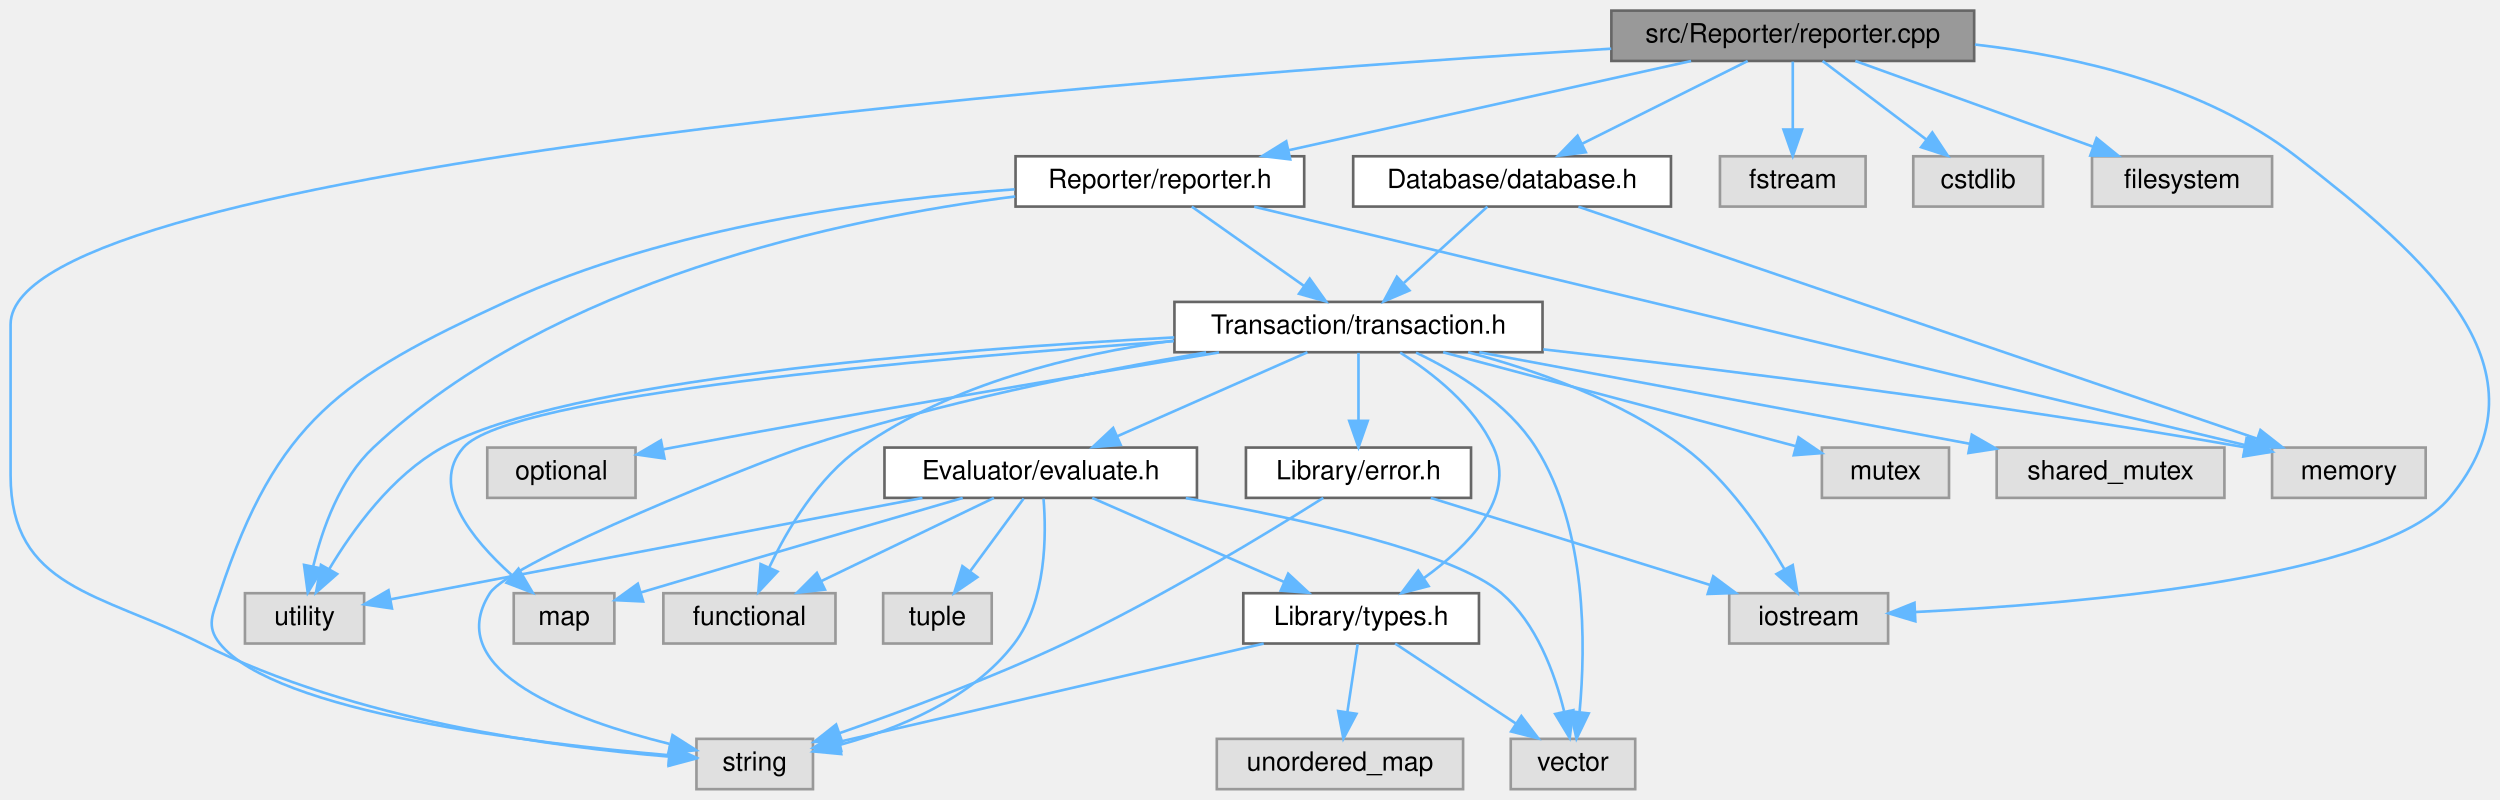
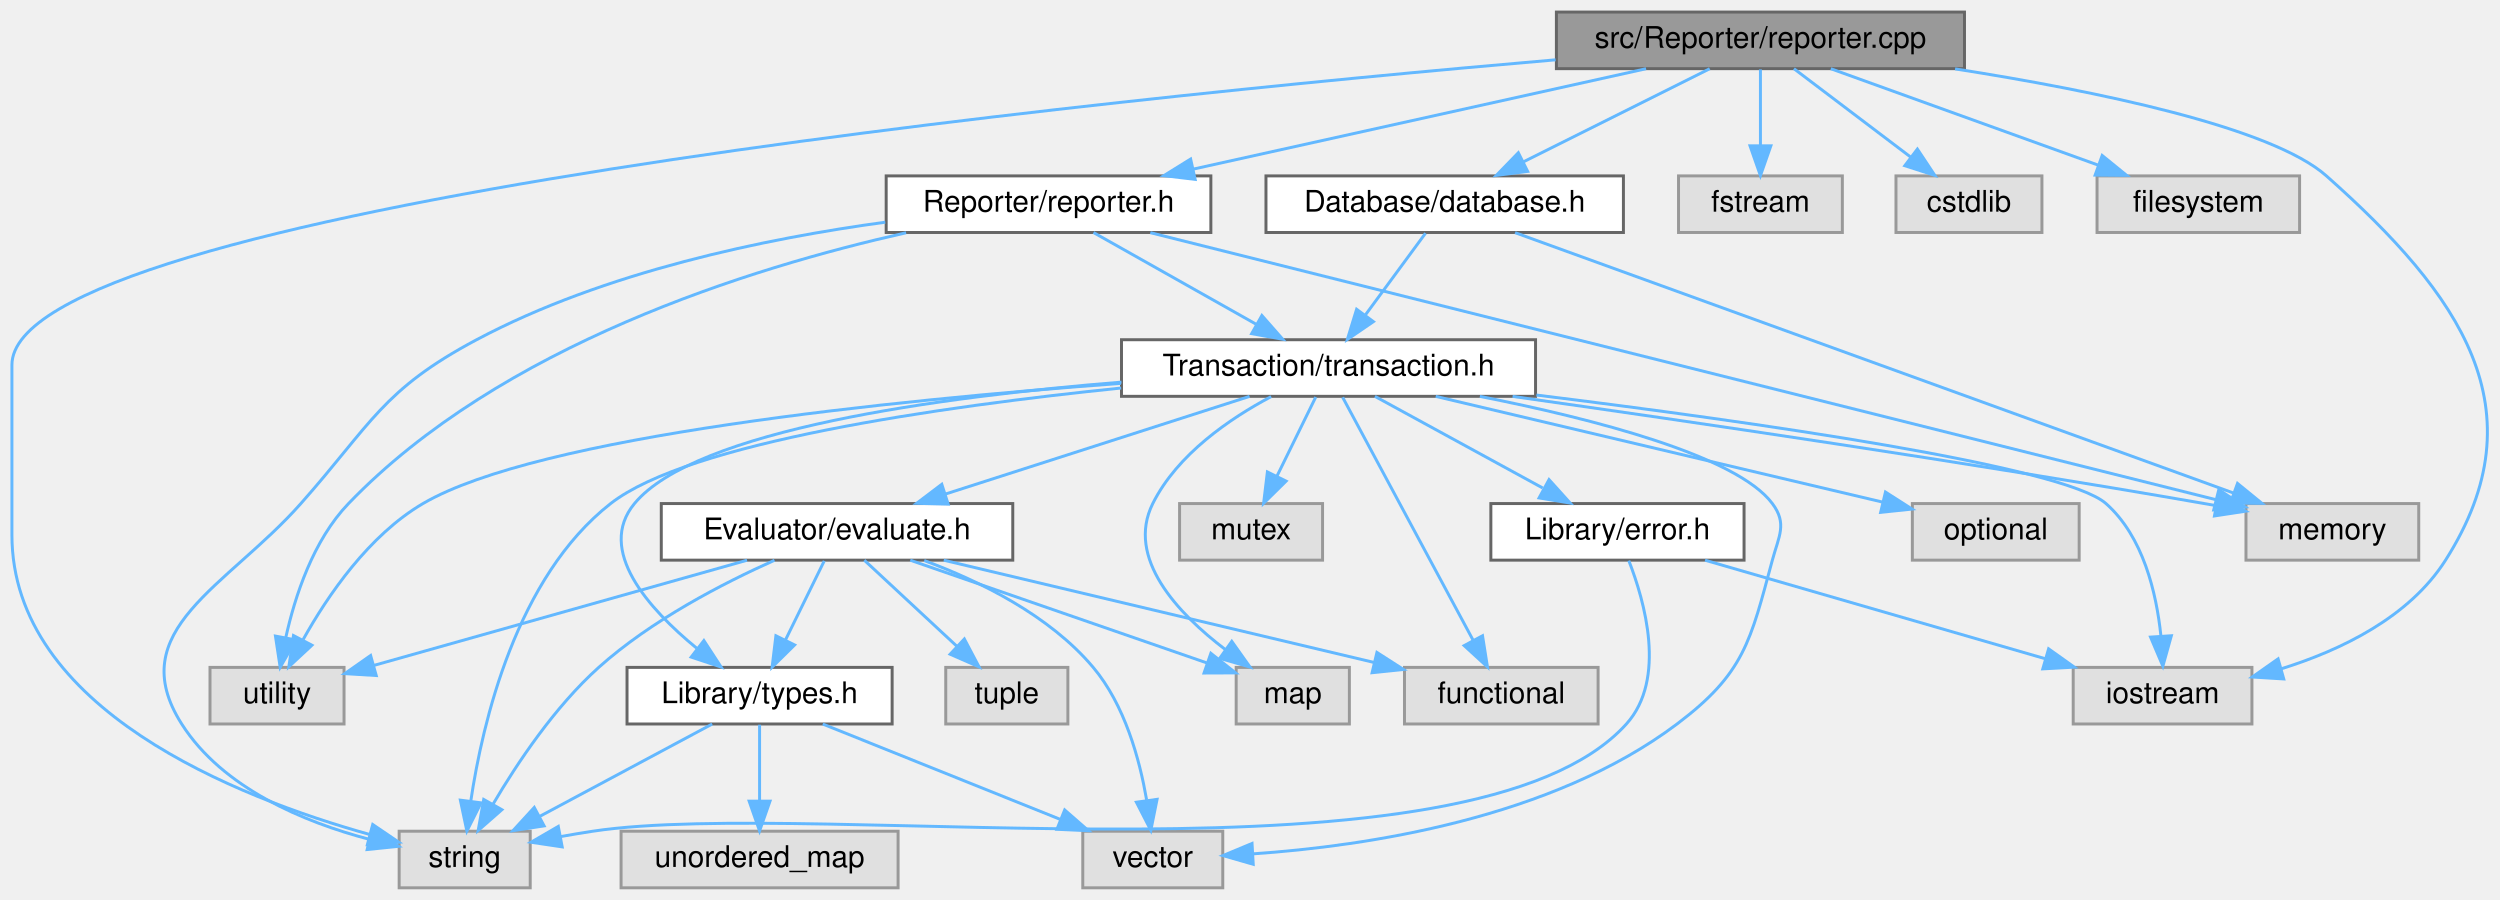
- <svg xmlns="http://www.w3.org/2000/svg" xmlns:xlink="http://www.w3.org/1999/xlink" width="944pt" height="302pt" viewBox="0.00 0.00 944.07 302.00">
+ <svg xmlns="http://www.w3.org/2000/svg" xmlns:xlink="http://www.w3.org/1999/xlink" width="839pt" height="302pt" viewBox="0.00 0.00 839.28 302.00">
  <g id="graph0" class="graph" transform="scale(1 1) rotate(0) translate(4 298)">
    <g id="Node000001" class="node">
      <g id="a_Node000001">
        <a xlink:title=" ">
-           <polygon fill="#999999" stroke="#666666" points="741.5,-294 604.5,-294 604.5,-275 741.5,-275 741.5,-294" />
-           <text text-anchor="middle" x="673" y="-282" font-family="Helvetica,sans-Serif" font-size="10.00">src/Reporter/reporter.cpp</text>
+           <polygon fill="#999999" stroke="#666666" points="655.5,-294 518.5,-294 518.5,-275 655.5,-275 655.5,-294" />
+           <text text-anchor="middle" x="587" y="-282" font-family="Helvetica,sans-Serif" font-size="10.00">src/Reporter/reporter.cpp</text>
        </a>
      </g>
    </g>
    <g id="Node000002" class="node">
      <g id="a_Node000002">
        <a xlink:href="reporter_8h.html" target="_top" xlink:title=" ">
-           <polygon fill="white" stroke="#666666" points="488.5,-239 379.5,-239 379.5,-220 488.5,-220 488.5,-239" />
-           <text text-anchor="middle" x="434" y="-227" font-family="Helvetica,sans-Serif" font-size="10.00">Reporter/reporter.h</text>
+           <polygon fill="white" stroke="#666666" points="402.5,-239 293.5,-239 293.5,-220 402.5,-220 402.5,-239" />
+           <text text-anchor="middle" x="348" y="-227" font-family="Helvetica,sans-Serif" font-size="10.00">Reporter/reporter.h</text>
        </a>
      </g>
    </g>
    <g id="edge1_Node000001_Node000002" class="edge">
      <g id="a_edge1_Node000001_Node000002">
        <a xlink:title=" ">
-           <path fill="none" stroke="#63b8ff" d="M634.6,-274.98C593.26,-265.82 527.4,-251.21 482.51,-241.26" />
-           <polygon fill="#63b8ff" stroke="#63b8ff" points="483.22,-237.83 472.7,-239.08 481.71,-244.66 483.22,-237.83" />
+           <path fill="none" stroke="#63b8ff" d="M548.6,-274.98C507.26,-265.82 441.4,-251.21 396.51,-241.26" />
+           <polygon fill="#63b8ff" stroke="#63b8ff" points="397.22,-237.83 386.7,-239.08 395.71,-244.66 397.22,-237.83" />
        </a>
      </g>
    </g>
    <g id="Node000004" class="node">
      <g id="a_Node000004">
        <a xlink:title=" ">
-           <polygon fill="#e0e0e0" stroke="#999999" points="303,-19 259,-19 259,0 303,0 303,-19" />
-           <text text-anchor="middle" x="281" y="-7" font-family="Helvetica,sans-Serif" font-size="10.00">string</text>
-         </a>
-       </g>
-     </g>
-     <g id="edge33_Node000001_Node000004" class="edge">
-       <g id="a_edge33_Node000001_Node000004">
-         <a xlink:title=" ">
-           <path fill="none" stroke="#63b8ff" d="M604.45,-279.63C433.14,-269.04 0,-236.26 0,-175.5 0,-175.5 0,-175.5 0,-118.5 0,-75.83 33.89,-74.18 72,-55 129.89,-25.86 206.1,-15.77 248.66,-12.3" />
-           <polygon fill="#63b8ff" stroke="#63b8ff" points="249.02,-15.78 258.73,-11.55 248.5,-8.8 249.02,-15.78" />
+           <polygon fill="#e0e0e0" stroke="#999999" points="174,-19 130,-19 130,0 174,0 174,-19" />
+           <text text-anchor="middle" x="152" y="-7" font-family="Helvetica,sans-Serif" font-size="10.00">string</text>
+         </a>
+       </g>
+     </g>
+     <g id="edge32_Node000001_Node000004" class="edge">
+       <g id="a_edge32_Node000001_Node000004">
+         <a xlink:title=" ">
+           <path fill="none" stroke="#63b8ff" d="M518.23,-277.97C363.22,-264.59 0,-227.67 0,-175.5 0,-175.5 0,-175.5 0,-118.5 0,-60.09 75.52,-30.36 120.09,-17.91" />
+           <polygon fill="#63b8ff" stroke="#63b8ff" points="121.13,-21.25 129.9,-15.3 119.33,-14.49 121.13,-21.25" />
        </a>
      </g>
    </g>
    <g id="Node000007" class="node">
      <g id="a_Node000007">
        <a xlink:title=" ">
-           <polygon fill="#e0e0e0" stroke="#999999" points="709,-74 649,-74 649,-55 709,-55 709,-74" />
-           <text text-anchor="middle" x="679" y="-62" font-family="Helvetica,sans-Serif" font-size="10.00">iostream</text>
-         </a>
-       </g>
-     </g>
-     <g id="edge31_Node000001_Node000007" class="edge">
-       <g id="a_edge31_Node000001_Node000007">
-         <a xlink:title=" ">
-           <path fill="none" stroke="#63b8ff" d="M741.81,-281.19C780.81,-276.72 828.55,-265.62 863,-239 912.74,-200.57 961.23,-158.3 921,-110 895.8,-79.75 781.42,-69.99 719.35,-66.9" />
-           <polygon fill="#63b8ff" stroke="#63b8ff" points="719.28,-63.39 709.13,-66.42 718.96,-70.38 719.28,-63.39" />
+           <polygon fill="#e0e0e0" stroke="#999999" points="752,-74 692,-74 692,-55 752,-55 752,-74" />
+           <text text-anchor="middle" x="722" y="-62" font-family="Helvetica,sans-Serif" font-size="10.00">iostream</text>
+         </a>
+       </g>
+     </g>
+     <g id="edge30_Node000001_Node000007" class="edge">
+       <g id="a_edge30_Node000001_Node000007">
+         <a xlink:title=" ">
+           <path fill="none" stroke="#63b8ff" d="M652.34,-274.93C699.71,-267.5 758.57,-255.36 777,-239 821.89,-199.15 849.21,-160.65 817,-110 804.82,-90.85 781.99,-79.8 761.76,-73.5" />
+           <polygon fill="#63b8ff" stroke="#63b8ff" points="762.68,-70.12 752.1,-70.77 760.78,-76.86 762.68,-70.12" />
+         </a>
+       </g>
+     </g>
+     <g id="Node000018" class="node">
+       <g id="a_Node000018">
+         <a xlink:title=" ">
+           <polygon fill="#e0e0e0" stroke="#999999" points="614.5,-239 559.5,-239 559.5,-220 614.5,-220 614.5,-239" />
+           <text text-anchor="middle" x="587" y="-227" font-family="Helvetica,sans-Serif" font-size="10.00">fstream</text>
+         </a>
+       </g>
+     </g>
+     <g id="edge31_Node000001_Node000018" class="edge">
+       <g id="a_edge31_Node000001_Node000018">
+         <a xlink:title=" ">
+           <path fill="none" stroke="#63b8ff" d="M587,-274.75C587,-267.8 587,-257.85 587,-249.13" />
+           <polygon fill="#63b8ff" stroke="#63b8ff" points="590.5,-249.09 587,-239.09 583.5,-249.09 590.5,-249.09" />
        </a>
      </g>
    </g>
    <g id="Node000019" class="node">
      <g id="a_Node000019">
        <a xlink:title=" ">
-           <polygon fill="#e0e0e0" stroke="#999999" points="700.5,-239 645.5,-239 645.5,-220 700.5,-220 700.5,-239" />
-           <text text-anchor="middle" x="673" y="-227" font-family="Helvetica,sans-Serif" font-size="10.00">fstream</text>
-         </a>
-       </g>
-     </g>
-     <g id="edge32_Node000001_Node000019" class="edge">
-       <g id="a_edge32_Node000001_Node000019">
-         <a xlink:title=" ">
-           <path fill="none" stroke="#63b8ff" d="M673,-274.75C673,-267.8 673,-257.85 673,-249.13" />
-           <polygon fill="#63b8ff" stroke="#63b8ff" points="676.5,-249.09 673,-239.09 669.5,-249.09 676.5,-249.09" />
+           <polygon fill="#e0e0e0" stroke="#999999" points="681.5,-239 632.5,-239 632.5,-220 681.5,-220 681.5,-239" />
+           <text text-anchor="middle" x="657" y="-227" font-family="Helvetica,sans-Serif" font-size="10.00">cstdlib</text>
+         </a>
+       </g>
+     </g>
+     <g id="edge33_Node000001_Node000019" class="edge">
+       <g id="a_edge33_Node000001_Node000019">
+         <a xlink:title=" ">
+           <path fill="none" stroke="#63b8ff" d="M598.25,-274.98C608.8,-267 624.8,-254.88 637.44,-245.31" />
+           <polygon fill="#63b8ff" stroke="#63b8ff" points="639.69,-248 645.55,-239.17 635.46,-242.42 639.69,-248" />
        </a>
      </g>
    </g>
    <g id="Node000020" class="node">
      <g id="a_Node000020">
        <a xlink:title=" ">
-           <polygon fill="#e0e0e0" stroke="#999999" points="767.5,-239 718.5,-239 718.5,-220 767.5,-220 767.5,-239" />
-           <text text-anchor="middle" x="743" y="-227" font-family="Helvetica,sans-Serif" font-size="10.00">cstdlib</text>
+           <polygon fill="#e0e0e0" stroke="#999999" points="768,-239 700,-239 700,-220 768,-220 768,-239" />
+           <text text-anchor="middle" x="734" y="-227" font-family="Helvetica,sans-Serif" font-size="10.00">filesystem</text>
        </a>
      </g>
    </g>
    <g id="edge34_Node000001_Node000020" class="edge">
      <g id="a_edge34_Node000001_Node000020">
        <a xlink:title=" ">
-           <path fill="none" stroke="#63b8ff" d="M684.25,-274.98C694.8,-267 710.8,-254.88 723.44,-245.31" />
-           <polygon fill="#63b8ff" stroke="#63b8ff" points="725.69,-248 731.55,-239.17 721.46,-242.42 725.69,-248" />
+           <path fill="none" stroke="#63b8ff" d="M610.62,-274.98C634.9,-266.23 672.95,-252.51 700.37,-242.62" />
+           <polygon fill="#63b8ff" stroke="#63b8ff" points="701.73,-245.85 709.95,-239.17 699.36,-239.27 701.73,-245.85" />
        </a>
      </g>
    </g>
    <g id="Node000021" class="node">
      <g id="a_Node000021">
-         <a xlink:title=" ">
-           <polygon fill="#e0e0e0" stroke="#999999" points="854,-239 786,-239 786,-220 854,-220 854,-239" />
-           <text text-anchor="middle" x="820" y="-227" font-family="Helvetica,sans-Serif" font-size="10.00">filesystem</text>
+         <a xlink:href="database_8h.html" target="_top" xlink:title=" ">
+           <polygon fill="white" stroke="#666666" points="541,-239 421,-239 421,-220 541,-220 541,-239" />
+           <text text-anchor="middle" x="481" y="-227" font-family="Helvetica,sans-Serif" font-size="10.00">Database/database.h</text>
        </a>
      </g>
    </g>
    <g id="edge35_Node000001_Node000021" class="edge">
      <g id="a_edge35_Node000001_Node000021">
        <a xlink:title=" ">
-           <path fill="none" stroke="#63b8ff" d="M696.62,-274.98C720.9,-266.23 758.95,-252.51 786.37,-242.62" />
-           <polygon fill="#63b8ff" stroke="#63b8ff" points="787.73,-245.85 795.95,-239.17 785.36,-239.27 787.73,-245.85" />
-         </a>
-       </g>
-     </g>
-     <g id="Node000022" class="node">
-       <g id="a_Node000022">
-         <a xlink:href="database_8h.html" target="_top" xlink:title=" ">
-           <polygon fill="white" stroke="#666666" points="627,-239 507,-239 507,-220 627,-220 627,-239" />
-           <text text-anchor="middle" x="567" y="-227" font-family="Helvetica,sans-Serif" font-size="10.00">Database/database.h</text>
-         </a>
-       </g>
-     </g>
-     <g id="edge36_Node000001_Node000022" class="edge">
-       <g id="a_edge36_Node000001_Node000022">
-         <a xlink:title=" ">
-           <path fill="none" stroke="#63b8ff" d="M655.97,-274.98C639.07,-266.54 612.94,-253.47 593.36,-243.68" />
-           <polygon fill="#63b8ff" stroke="#63b8ff" points="594.85,-240.51 584.34,-239.17 591.72,-246.77 594.85,-240.51" />
+           <path fill="none" stroke="#63b8ff" d="M569.97,-274.98C553.07,-266.54 526.94,-253.47 507.36,-243.68" />
+           <polygon fill="#63b8ff" stroke="#63b8ff" points="508.85,-240.51 498.34,-239.17 505.72,-246.77 508.85,-240.51" />
        </a>
      </g>
    </g>
    <g id="Node000003" class="node">
      <g id="a_Node000003">
        <a xlink:title=" ">
-           <polygon fill="#e0e0e0" stroke="#999999" points="912,-129 854,-129 854,-110 912,-110 912,-129" />
-           <text text-anchor="middle" x="883" y="-117" font-family="Helvetica,sans-Serif" font-size="10.00">memory</text>
+           <polygon fill="#e0e0e0" stroke="#999999" points="808,-129 750,-129 750,-110 808,-110 808,-129" />
+           <text text-anchor="middle" x="779" y="-117" font-family="Helvetica,sans-Serif" font-size="10.00">memory</text>
        </a>
      </g>
    </g>
    <g id="edge2_Node000002_Node000003" class="edge">
      <g id="a_edge2_Node000002_Node000003">
        <a xlink:title=" ">
-           <path fill="none" stroke="#63b8ff" d="M469.61,-219.94C552.52,-199.99 757.96,-150.58 844.06,-129.87" />
-           <polygon fill="#63b8ff" stroke="#63b8ff" points="845.05,-133.23 853.95,-127.49 843.41,-126.42 845.05,-133.23" />
+           <path fill="none" stroke="#63b8ff" d="M382.18,-219.94C461.21,-200.13 656.21,-151.27 739.86,-130.31" />
+           <polygon fill="#63b8ff" stroke="#63b8ff" points="740.88,-133.66 749.73,-127.83 739.18,-126.87 740.88,-133.66" />
        </a>
      </g>
    </g>
    <g id="edge3_Node000002_Node000004" class="edge">
      <g id="a_edge3_Node000002_Node000004">
        <a xlink:title=" ">
-           <path fill="none" stroke="#63b8ff" d="M379.12,-226.52C327.43,-222.86 248.9,-212.6 187,-184 124.8,-155.26 100.57,-139.03 79,-74 76.34,-65.99 73.71,-61.58 79,-55 99.9,-29 196.85,-17.3 248.46,-12.84" />
-           <polygon fill="#63b8ff" stroke="#63b8ff" points="249.07,-16.3 258.75,-11.99 248.49,-9.32 249.07,-16.3" />
+           <path fill="none" stroke="#63b8ff" d="M293.2,-223.46C253.28,-218.02 198.89,-206.83 156,-184 124.35,-167.16 120.76,-155.84 97,-129 72.22,-101.01 36.94,-86.55 57,-55 70.75,-33.37 98.09,-22.08 119.92,-16.29" />
+           <polygon fill="#63b8ff" stroke="#63b8ff" points="120.89,-19.66 129.8,-13.93 119.26,-12.85 120.89,-19.66" />
        </a>
      </g>
    </g>
    <g id="Node000005" class="node">
      <g id="a_Node000005">
        <a xlink:title=" ">
-           <polygon fill="#e0e0e0" stroke="#999999" points="133.5,-74 88.5,-74 88.5,-55 133.5,-55 133.5,-74" />
-           <text text-anchor="middle" x="111" y="-62" font-family="Helvetica,sans-Serif" font-size="10.00">utility</text>
+           <polygon fill="#e0e0e0" stroke="#999999" points="111.5,-74 66.5,-74 66.5,-55 111.5,-55 111.5,-74" />
+           <text text-anchor="middle" x="89" y="-62" font-family="Helvetica,sans-Serif" font-size="10.00">utility</text>
        </a>
      </g>
    </g>
    <g id="edge4_Node000002_Node000005" class="edge">
      <g id="a_edge4_Node000002_Node000005">
        <a xlink:title=" ">
-           <path fill="none" stroke="#63b8ff" d="M379.39,-223.83C313.94,-215.47 204.67,-192.38 137,-129 124.38,-117.18 117.71,-98.34 114.3,-84.25" />
-           <polygon fill="#63b8ff" stroke="#63b8ff" points="117.67,-83.27 112.22,-74.19 110.82,-84.69 117.67,-83.27" />
+           <path fill="none" stroke="#63b8ff" d="M300.19,-219.91C247.65,-208.11 163.98,-182.01 113,-129 101.14,-116.67 95.01,-97.9 91.93,-83.96" />
+           <polygon fill="#63b8ff" stroke="#63b8ff" points="95.35,-83.21 90.06,-74.03 88.47,-84.51 95.35,-83.21" />
        </a>
      </g>
    </g>
    <g id="Node000006" class="node">
      <g id="a_Node000006">
        <a xlink:href="transaction_8h_source.html" target="_top" xlink:title=" ">
-           <polygon fill="white" stroke="#666666" points="578.5,-184 439.5,-184 439.5,-165 578.5,-165 578.5,-184" />
-           <text text-anchor="middle" x="509" y="-172" font-family="Helvetica,sans-Serif" font-size="10.00">Transaction/transaction.h</text>
+           <polygon fill="white" stroke="#666666" points="511.5,-184 372.5,-184 372.5,-165 511.5,-165 511.5,-184" />
+           <text text-anchor="middle" x="442" y="-172" font-family="Helvetica,sans-Serif" font-size="10.00">Transaction/transaction.h</text>
        </a>
      </g>
    </g>
    <g id="edge5_Node000002_Node000006" class="edge">
      <g id="a_edge5_Node000002_Node000006">
        <a xlink:title=" ">
-           <path fill="none" stroke="#63b8ff" d="M446.05,-219.98C457.46,-211.92 474.83,-199.65 488.43,-190.03" />
-           <polygon fill="#63b8ff" stroke="#63b8ff" points="490.58,-192.8 496.73,-184.17 486.54,-187.08 490.58,-192.8" />
-         </a>
-       </g>
-     </g>
-     <g id="edge12_Node000006_Node000003" class="edge">
-       <g id="a_edge12_Node000006_Node000003">
-         <a xlink:title=" ">
-           <path fill="none" stroke="#63b8ff" d="M578.78,-166.08C644.66,-158.66 746.43,-146.13 843.6,-129.12" />
-           <polygon fill="#63b8ff" stroke="#63b8ff" points="844.36,-132.54 853.59,-127.35 843.14,-125.64 844.36,-132.54" />
-         </a>
-       </g>
-     </g>
-     <g id="edge9_Node000006_Node000004" class="edge">
-       <g id="a_edge9_Node000006_Node000004">
-         <a xlink:title=" ">
-           <path fill="none" stroke="#63b8ff" d="M451.47,-164.94C408.73,-157.71 349.37,-145.83 299,-129 285.28,-124.42 188.77,-86.2 181,-74 162.14,-44.4 212.86,-26.05 248.78,-17.1" />
-           <polygon fill="#63b8ff" stroke="#63b8ff" points="249.97,-20.41 258.9,-14.72 248.37,-13.6 249.97,-20.41" />
-         </a>
-       </g>
-     </g>
-     <g id="edge10_Node000006_Node000005" class="edge">
-       <g id="a_edge10_Node000006_Node000005">
-         <a xlink:title=" ">
-           <path fill="none" stroke="#63b8ff" d="M439.43,-170.59C352.36,-165.93 209.08,-154.55 163,-129 143.99,-118.46 129.17,-97.92 120.29,-83.06" />
-           <polygon fill="#63b8ff" stroke="#63b8ff" points="123.3,-81.26 115.34,-74.26 117.2,-84.69 123.3,-81.26" />
+           <path fill="none" stroke="#63b8ff" d="M363.1,-219.98C377.82,-211.69 400.42,-198.94 417.67,-189.22" />
+           <polygon fill="#63b8ff" stroke="#63b8ff" points="419.63,-192.13 426.62,-184.17 416.19,-186.03 419.63,-192.13" />
+         </a>
+       </g>
+     </g>
+     <g id="edge11_Node000006_Node000003" class="edge">
+       <g id="a_edge11_Node000006_Node000003">
+         <a xlink:title=" ">
+           <path fill="none" stroke="#63b8ff" d="M503.79,-164.97C563.37,-156.55 656.03,-142.95 736,-129 737.27,-128.78 738.55,-128.55 739.85,-128.32" />
+           <polygon fill="#63b8ff" stroke="#63b8ff" points="740.7,-131.72 749.89,-126.44 739.42,-124.84 740.7,-131.72" />
+         </a>
+       </g>
+     </g>
+     <g id="edge8_Node000006_Node000004" class="edge">
+       <g id="a_edge8_Node000006_Node000004">
+         <a xlink:title=" ">
+           <path fill="none" stroke="#63b8ff" d="M372.38,-167.79C310.92,-161.49 227.15,-149.44 201,-129 169.38,-104.29 158,-55.63 154.03,-29" />
+           <polygon fill="#63b8ff" stroke="#63b8ff" points="157.5,-28.53 152.74,-19.06 150.55,-29.43 157.5,-28.53" />
+         </a>
+       </g>
+     </g>
+     <g id="edge9_Node000006_Node000005" class="edge">
+       <g id="a_edge9_Node000006_Node000005">
+         <a xlink:title=" ">
+           <path fill="none" stroke="#63b8ff" d="M372.29,-169.34C295.15,-163.69 176.61,-151.6 138,-129 119.84,-118.37 106.04,-98.16 97.79,-83.39" />
+           <polygon fill="#63b8ff" stroke="#63b8ff" points="100.72,-81.44 92.97,-74.21 94.52,-84.69 100.72,-81.44" />
        </a>
      </g>
    </g>
    <g id="edge6_Node000006_Node000007" class="edge">
      <g id="a_edge6_Node000006_Node000007">
        <a xlink:title=" ">
-           <path fill="none" stroke="#63b8ff" d="M550.41,-164.98C575.77,-158.27 607.87,-146.98 632,-129 648.44,-116.75 661.71,-97.15 669.9,-82.96" />
-           <polygon fill="#63b8ff" stroke="#63b8ff" points="672.99,-84.61 674.74,-74.17 666.86,-81.24 672.99,-84.61" />
+           <path fill="none" stroke="#63b8ff" d="M511.78,-165.43C584.16,-156.47 688.78,-141.59 703,-129 715.51,-117.93 719.94,-98.99 721.43,-84.67" />
+           <polygon fill="#63b8ff" stroke="#63b8ff" points="724.95,-84.62 722.1,-74.41 717.96,-84.17 724.95,-84.62" />
        </a>
      </g>
    </g>
    <g id="Node000008" class="node">
      <g id="a_Node000008">
        <a xlink:title=" ">
-           <polygon fill="#e0e0e0" stroke="#999999" points="732,-129 684,-129 684,-110 732,-110 732,-129" />
-           <text text-anchor="middle" x="708" y="-117" font-family="Helvetica,sans-Serif" font-size="10.00">mutex</text>
+           <polygon fill="#e0e0e0" stroke="#999999" points="440,-129 392,-129 392,-110 440,-110 440,-129" />
+           <text text-anchor="middle" x="416" y="-117" font-family="Helvetica,sans-Serif" font-size="10.00">mutex</text>
        </a>
      </g>
    </g>
    <g id="edge7_Node000006_Node000008" class="edge">
      <g id="a_edge7_Node000006_Node000008">
        <a xlink:title=" ">
-           <path fill="none" stroke="#63b8ff" d="M540.97,-164.98C577.43,-155.28 636.78,-139.47 674.04,-129.54" />
-           <polygon fill="#63b8ff" stroke="#63b8ff" points="675.17,-132.87 683.93,-126.91 673.37,-126.1 675.17,-132.87" />
+           <path fill="none" stroke="#63b8ff" d="M437.71,-164.75C434.19,-157.57 429.09,-147.18 424.72,-138.27" />
+           <polygon fill="#63b8ff" stroke="#63b8ff" points="427.76,-136.53 420.21,-129.09 421.48,-139.61 427.76,-136.53" />
        </a>
      </g>
    </g>
    <g id="Node000009" class="node">
      <g id="a_Node000009">
        <a xlink:title=" ">
-           <polygon fill="#e0e0e0" stroke="#999999" points="836,-129 750,-129 750,-110 836,-110 836,-129" />
-           <text text-anchor="middle" x="793" y="-117" font-family="Helvetica,sans-Serif" font-size="10.00">shared_mutex</text>
-         </a>
-       </g>
-     </g>
-     <g id="edge8_Node000006_Node000009" class="edge">
-       <g id="a_edge8_Node000006_Node000009">
-         <a xlink:title=" ">
-           <path fill="none" stroke="#63b8ff" d="M554.63,-164.98C605.15,-155.56 686.5,-140.38 739.86,-130.42" />
-           <polygon fill="#63b8ff" stroke="#63b8ff" points="740.62,-133.84 749.81,-128.56 739.34,-126.95 740.62,-133.84" />
+           <polygon fill="#e0e0e0" stroke="#999999" points="406.5,-19 359.5,-19 359.5,0 406.5,0 406.5,-19" />
+           <text text-anchor="middle" x="383" y="-7" font-family="Helvetica,sans-Serif" font-size="10.00">vector</text>
+         </a>
+       </g>
+     </g>
+     <g id="edge10_Node000006_Node000009" class="edge">
+       <g id="a_edge10_Node000006_Node000009">
+         <a xlink:title=" ">
+           <path fill="none" stroke="#63b8ff" d="M492.81,-164.98C531.13,-157.39 579.06,-145.02 591,-129 596.04,-122.23 593.2,-118.15 591,-110 583.63,-82.7 581.59,-72.02 559,-55 516.9,-23.27 454.67,-14.01 416.6,-11.4" />
+           <polygon fill="#63b8ff" stroke="#63b8ff" points="416.72,-7.9 406.54,-10.82 416.32,-14.89 416.72,-7.9" />
        </a>
      </g>
    </g>
    <g id="Node000010" class="node">
      <g id="a_Node000010">
        <a xlink:title=" ">
-           <polygon fill="#e0e0e0" stroke="#999999" points="613.5,-19 566.5,-19 566.5,0 613.5,0 613.5,-19" />
-           <text text-anchor="middle" x="590" y="-7" font-family="Helvetica,sans-Serif" font-size="10.00">vector</text>
-         </a>
-       </g>
-     </g>
-     <g id="edge11_Node000006_Node000010" class="edge">
-       <g id="a_edge11_Node000006_Node000010">
-         <a xlink:title=" ">
-           <path fill="none" stroke="#63b8ff" d="M530.72,-164.85C545.94,-157.61 565.39,-145.75 576,-129 595.42,-98.33 594.81,-54.12 592.5,-29.28" />
-           <polygon fill="#63b8ff" stroke="#63b8ff" points="595.94,-28.61 591.34,-19.07 588.99,-29.4 595.94,-28.61" />
+           <polygon fill="#e0e0e0" stroke="#999999" points="449,-74 411,-74 411,-55 449,-55 449,-74" />
+           <text text-anchor="middle" x="430" y="-62" font-family="Helvetica,sans-Serif" font-size="10.00">map</text>
+         </a>
+       </g>
+     </g>
+     <g id="edge12_Node000006_Node000010" class="edge">
+       <g id="a_edge12_Node000006_Node000010">
+         <a xlink:title=" ">
+           <path fill="none" stroke="#63b8ff" d="M422.73,-164.9C408.88,-157.55 391.24,-145.54 383,-129 373.88,-110.71 391.31,-92.19 407.46,-79.91" />
+           <polygon fill="#63b8ff" stroke="#63b8ff" points="409.52,-82.74 415.65,-74.1 405.47,-77.04 409.52,-82.74" />
        </a>
      </g>
    </g>
    <g id="Node000011" class="node">
      <g id="a_Node000011">
        <a xlink:title=" ">
-           <polygon fill="#e0e0e0" stroke="#999999" points="228,-74 190,-74 190,-55 228,-55 228,-74" />
-           <text text-anchor="middle" x="209" y="-62" font-family="Helvetica,sans-Serif" font-size="10.00">map</text>
+           <polygon fill="#e0e0e0" stroke="#999999" points="694,-129 638,-129 638,-110 694,-110 694,-129" />
+           <text text-anchor="middle" x="666" y="-117" font-family="Helvetica,sans-Serif" font-size="10.00">optional</text>
        </a>
      </g>
    </g>
    <g id="edge13_Node000006_Node000011" class="edge">
      <g id="a_edge13_Node000006_Node000011">
        <a xlink:title=" ">
-           <path fill="none" stroke="#63b8ff" d="M439.22,-169.17C345.43,-162.62 188.39,-148.83 171,-129 158.06,-114.25 174.09,-94.5 189.12,-80.96" />
-           <polygon fill="#63b8ff" stroke="#63b8ff" points="191.8,-83.28 197.18,-74.16 187.28,-77.93 191.8,-83.28" />
+           <path fill="none" stroke="#63b8ff" d="M477.99,-164.98C519.12,-155.25 586.14,-139.39 628.07,-129.47" />
+           <polygon fill="#63b8ff" stroke="#63b8ff" points="628.97,-132.86 637.9,-127.15 627.36,-126.05 628.97,-132.86" />
        </a>
      </g>
    </g>
    <g id="Node000012" class="node">
      <g id="a_Node000012">
        <a xlink:title=" ">
-           <polygon fill="#e0e0e0" stroke="#999999" points="236,-129 180,-129 180,-110 236,-110 236,-129" />
-           <text text-anchor="middle" x="208" y="-117" font-family="Helvetica,sans-Serif" font-size="10.00">optional</text>
+           <polygon fill="#e0e0e0" stroke="#999999" points="532.5,-74 467.5,-74 467.5,-55 532.5,-55 532.5,-74" />
+           <text text-anchor="middle" x="500" y="-62" font-family="Helvetica,sans-Serif" font-size="10.00">functional</text>
        </a>
      </g>
    </g>
    <g id="edge14_Node000006_Node000012" class="edge">
      <g id="a_edge14_Node000006_Node000012">
        <a xlink:title=" ">
-           <path fill="none" stroke="#63b8ff" d="M456.34,-164.92C403.95,-156.27 321.31,-142.34 250,-129 248.9,-128.79 247.79,-128.58 246.67,-128.37" />
-           <polygon fill="#63b8ff" stroke="#63b8ff" points="246.93,-124.86 236.44,-126.37 245.59,-131.73 246.93,-124.86" />
+           <path fill="none" stroke="#63b8ff" d="M446.75,-164.66C456.31,-146.85 478.05,-106.37 490.6,-83.01" />
+           <polygon fill="#63b8ff" stroke="#63b8ff" points="493.7,-84.62 495.35,-74.16 487.54,-81.31 493.7,-84.62" />
        </a>
      </g>
    </g>
    <g id="Node000013" class="node">
      <g id="a_Node000013">
-         <a xlink:title=" ">
-           <polygon fill="#e0e0e0" stroke="#999999" points="311.5,-74 246.5,-74 246.5,-55 311.5,-55 311.5,-74" />
-           <text text-anchor="middle" x="279" y="-62" font-family="Helvetica,sans-Serif" font-size="10.00">functional</text>
+         <a xlink:href="types_8h.html" target="_top" xlink:title=" ">
+           <polygon fill="white" stroke="#666666" points="295.5,-74 206.5,-74 206.5,-55 295.5,-55 295.5,-74" />
+           <text text-anchor="middle" x="251" y="-62" font-family="Helvetica,sans-Serif" font-size="10.00">Library/types.h</text>
        </a>
      </g>
    </g>
    <g id="edge15_Node000006_Node000013" class="edge">
      <g id="a_edge15_Node000006_Node000013">
        <a xlink:title=" ">
-           <path fill="none" stroke="#63b8ff" d="M439.15,-169.38C401.37,-164.26 355.52,-153.09 321,-129 304.95,-117.8 293.42,-98.31 286.54,-83.87" />
-           <polygon fill="#63b8ff" stroke="#63b8ff" points="289.62,-82.16 282.37,-74.44 283.22,-85 289.62,-82.16" />
+           <path fill="none" stroke="#63b8ff" d="M372.49,-169.77C311.52,-164.86 229.47,-153.75 209,-129 196.09,-113.39 213.7,-93.71 229.9,-80.43" />
+           <polygon fill="#63b8ff" stroke="#63b8ff" points="232.3,-83 238.08,-74.12 228.03,-77.45 232.3,-83" />
+         </a>
+       </g>
+     </g>
+     <g id="Node000015" class="node">
+       <g id="a_Node000015">
+         <a xlink:href="error_8h.html" target="_top" xlink:title=" ">
+           <polygon fill="white" stroke="#666666" points="581.5,-129 496.5,-129 496.5,-110 581.5,-110 581.5,-129" />
+           <text text-anchor="middle" x="539" y="-117" font-family="Helvetica,sans-Serif" font-size="10.00">Library/error.h</text>
+         </a>
+       </g>
+     </g>
+     <g id="edge19_Node000006_Node000015" class="edge">
+       <g id="a_edge19_Node000006_Node000015">
+         <a xlink:title=" ">
+           <path fill="none" stroke="#63b8ff" d="M457.58,-164.98C472.77,-156.69 496.1,-143.94 513.9,-134.22" />
+           <polygon fill="#63b8ff" stroke="#63b8ff" points="516.03,-137.04 523.13,-129.17 512.68,-130.89 516.03,-137.04" />
+         </a>
+       </g>
+     </g>
+     <g id="Node000016" class="node">
+       <g id="a_Node000016">
+         <a xlink:href="evaluate_8h.html" target="_top" xlink:title=" ">
+           <polygon fill="white" stroke="#666666" points="336,-129 218,-129 218,-110 336,-110 336,-129" />
+           <text text-anchor="middle" x="277" y="-117" font-family="Helvetica,sans-Serif" font-size="10.00">Evaluator/evaluate.h</text>
+         </a>
+       </g>
+     </g>
+     <g id="edge22_Node000006_Node000016" class="edge">
+       <g id="a_edge22_Node000006_Node000016">
+         <a xlink:title=" ">
+           <path fill="none" stroke="#63b8ff" d="M415.49,-164.98C387.79,-156.09 344.14,-142.07 313.26,-132.15" />
+           <polygon fill="#63b8ff" stroke="#63b8ff" points="314.31,-128.81 303.72,-129.08 312.17,-135.47 314.31,-128.81" />
+         </a>
+       </g>
+     </g>
+     <g id="edge18_Node000013_Node000004" class="edge">
+       <g id="a_edge18_Node000013_Node000004">
+         <a xlink:title=" ">
+           <path fill="none" stroke="#63b8ff" d="M235.09,-54.98C219.45,-46.61 195.34,-33.7 177.12,-23.95" />
+           <polygon fill="#63b8ff" stroke="#63b8ff" points="178.66,-20.8 168.2,-19.17 175.36,-26.98 178.66,-20.8" />
+         </a>
+       </g>
+     </g>
+     <g id="edge16_Node000013_Node000009" class="edge">
+       <g id="a_edge16_Node000013_Node000009">
+         <a xlink:title=" ">
+           <path fill="none" stroke="#63b8ff" d="M272.21,-54.98C293.73,-46.34 327.28,-32.87 351.83,-23.02" />
+           <polygon fill="#63b8ff" stroke="#63b8ff" points="353.43,-26.14 361.41,-19.17 350.82,-19.65 353.43,-26.14" />
        </a>
      </g>
    </g>
    <g id="Node000014" class="node">
      <g id="a_Node000014">
-         <a xlink:href="types_8h.html" target="_top" xlink:title=" ">
-           <polygon fill="white" stroke="#666666" points="554.5,-74 465.5,-74 465.5,-55 554.5,-55 554.5,-74" />
-           <text text-anchor="middle" x="510" y="-62" font-family="Helvetica,sans-Serif" font-size="10.00">Library/types.h</text>
-         </a>
-       </g>
-     </g>
-     <g id="edge16_Node000006_Node000014" class="edge">
-       <g id="a_edge16_Node000006_Node000014">
-         <a xlink:title=" ">
-           <path fill="none" stroke="#63b8ff" d="M524.73,-164.88C536.88,-157.23 552.8,-144.83 560,-129 568.6,-110.07 550.5,-91.78 533.72,-79.73" />
-           <polygon fill="#63b8ff" stroke="#63b8ff" points="535.47,-76.69 525.21,-74.03 531.57,-82.51 535.47,-76.69" />
-         </a>
-       </g>
-     </g>
-     <g id="Node000016" class="node">
-       <g id="a_Node000016">
-         <a xlink:href="error_8h.html" target="_top" xlink:title=" ">
-           <polygon fill="white" stroke="#666666" points="551.5,-129 466.5,-129 466.5,-110 551.5,-110 551.5,-129" />
-           <text text-anchor="middle" x="509" y="-117" font-family="Helvetica,sans-Serif" font-size="10.00">Library/error.h</text>
-         </a>
-       </g>
-     </g>
-     <g id="edge20_Node000006_Node000016" class="edge">
-       <g id="a_edge20_Node000006_Node000016">
-         <a xlink:title=" ">
-           <path fill="none" stroke="#63b8ff" d="M509,-164.75C509,-157.8 509,-147.85 509,-139.13" />
-           <polygon fill="#63b8ff" stroke="#63b8ff" points="512.5,-139.09 509,-129.09 505.5,-139.09 512.5,-139.09" />
+         <a xlink:title=" ">
+           <polygon fill="#e0e0e0" stroke="#999999" points="297.5,-19 204.5,-19 204.5,0 297.5,0 297.5,-19" />
+           <text text-anchor="middle" x="251" y="-7" font-family="Helvetica,sans-Serif" font-size="10.00">unordered_map</text>
+         </a>
+       </g>
+     </g>
+     <g id="edge17_Node000013_Node000014" class="edge">
+       <g id="a_edge17_Node000013_Node000014">
+         <a xlink:title=" ">
+           <path fill="none" stroke="#63b8ff" d="M251,-54.75C251,-47.8 251,-37.85 251,-29.13" />
+           <polygon fill="#63b8ff" stroke="#63b8ff" points="254.5,-29.09 251,-19.09 247.5,-29.09 254.5,-29.09" />
+         </a>
+       </g>
+     </g>
+     <g id="edge20_Node000015_Node000004" class="edge">
+       <g id="a_edge20_Node000015_Node000004">
+         <a xlink:title=" ">
+           <path fill="none" stroke="#63b8ff" d="M542.81,-109.84C548.1,-96.29 555.6,-70.08 542,-55 490.09,2.58 271.66,-30.53 195,-19 191.51,-18.47 187.87,-17.86 184.25,-17.21" />
+           <polygon fill="#63b8ff" stroke="#63b8ff" points="184.73,-13.74 174.25,-15.3 183.42,-20.61 184.73,-13.74" />
+         </a>
+       </g>
+     </g>
+     <g id="edge21_Node000015_Node000007" class="edge">
+       <g id="a_edge21_Node000015_Node000007">
+         <a xlink:title=" ">
+           <path fill="none" stroke="#63b8ff" d="M568.4,-109.98C599.39,-101.01 648.38,-86.82 682.67,-76.89" />
+           <polygon fill="#63b8ff" stroke="#63b8ff" points="683.74,-80.23 692.37,-74.08 681.79,-73.5 683.74,-80.23" />
+         </a>
+       </g>
+     </g>
+     <g id="edge25_Node000016_Node000004" class="edge">
+       <g id="a_edge25_Node000016_Node000004">
+         <a xlink:title=" ">
+           <path fill="none" stroke="#63b8ff" d="M256,-109.96C238.84,-102.29 214.63,-89.81 197,-74 182.27,-60.79 169.66,-41.91 161.57,-28.17" />
+           <polygon fill="#63b8ff" stroke="#63b8ff" points="164.49,-26.22 156.52,-19.23 158.39,-29.66 164.49,-26.22" />
+         </a>
+       </g>
+     </g>
+     <g id="edge23_Node000016_Node000005" class="edge">
+       <g id="a_edge23_Node000016_Node000005">
+         <a xlink:title=" ">
+           <path fill="none" stroke="#63b8ff" d="M246.79,-109.98C212.5,-100.32 156.76,-84.6 121.53,-74.67" />
+           <polygon fill="#63b8ff" stroke="#63b8ff" points="122.31,-71.26 111.74,-71.91 120.42,-77.99 122.31,-71.26" />
+         </a>
+       </g>
+     </g>
+     <g id="edge24_Node000016_Node000009" class="edge">
+       <g id="a_edge24_Node000016_Node000009">
+         <a xlink:title=" ">
+           <path fill="none" stroke="#63b8ff" d="M306.27,-109.87C324.93,-102.96 348.29,-91.5 363,-74 373.58,-61.42 378.57,-43.23 380.93,-29.53" />
+           <polygon fill="#63b8ff" stroke="#63b8ff" points="384.44,-29.7 382.35,-19.31 377.5,-28.74 384.44,-29.7" />
+         </a>
+       </g>
+     </g>
+     <g id="edge28_Node000016_Node000010" class="edge">
+       <g id="a_edge28_Node000016_Node000010">
+         <a xlink:title=" ">
+           <path fill="none" stroke="#63b8ff" d="M301.58,-109.98C328.78,-100.56 372.57,-85.39 401.32,-75.44" />
+           <polygon fill="#63b8ff" stroke="#63b8ff" points="402.5,-78.73 410.81,-72.15 400.21,-72.11 402.5,-78.73" />
+         </a>
+       </g>
+     </g>
+     <g id="edge26_Node000016_Node000012" class="edge">
+       <g id="a_edge26_Node000016_Node000012">
+         <a xlink:title=" ">
+           <path fill="none" stroke="#63b8ff" d="M312.83,-109.98C352.18,-100.63 415.35,-85.62 457.26,-75.66" />
+           <polygon fill="#63b8ff" stroke="#63b8ff" points="458.25,-79.02 467.17,-73.3 456.63,-72.21 458.25,-79.02" />
+         </a>
+       </g>
+     </g>
+     <g id="edge29_Node000016_Node000013" class="edge">
+       <g id="a_edge29_Node000016_Node000013">
+         <a xlink:title=" ">
+           <path fill="none" stroke="#63b8ff" d="M272.71,-109.75C269.19,-102.57 264.09,-92.18 259.72,-83.27" />
+           <polygon fill="#63b8ff" stroke="#63b8ff" points="262.76,-81.53 255.21,-74.09 256.48,-84.61 262.76,-81.53" />
        </a>
      </g>
    </g>
    <g id="Node000017" class="node">
      <g id="a_Node000017">
-         <a xlink:href="evaluate_8h.html" target="_top" xlink:title=" ">
-           <polygon fill="white" stroke="#666666" points="448,-129 330,-129 330,-110 448,-110 448,-129" />
-           <text text-anchor="middle" x="389" y="-117" font-family="Helvetica,sans-Serif" font-size="10.00">Evaluator/evaluate.h</text>
-         </a>
-       </g>
-     </g>
-     <g id="edge23_Node000006_Node000017" class="edge">
-       <g id="a_edge23_Node000006_Node000017">
-         <a xlink:title=" ">
-           <path fill="none" stroke="#63b8ff" d="M489.72,-164.98C470.33,-156.42 440.19,-143.11 417.93,-133.28" />
-           <polygon fill="#63b8ff" stroke="#63b8ff" points="419.19,-130.01 408.63,-129.17 416.36,-136.41 419.19,-130.01" />
-         </a>
-       </g>
-     </g>
-     <g id="edge19_Node000014_Node000004" class="edge">
-       <g id="a_edge19_Node000014_Node000004">
-         <a xlink:title=" ">
-           <path fill="none" stroke="#63b8ff" d="M473.21,-54.98C428.92,-44.73 355.25,-27.69 313.15,-17.94" />
-           <polygon fill="#63b8ff" stroke="#63b8ff" points="313.69,-14.47 303.16,-15.63 312.11,-21.29 313.69,-14.47" />
-         </a>
-       </g>
-     </g>
-     <g id="edge17_Node000014_Node000010" class="edge">
-       <g id="a_edge17_Node000014_Node000010">
-         <a xlink:title=" ">
-           <path fill="none" stroke="#63b8ff" d="M522.85,-54.98C535.14,-46.84 553.91,-34.41 568.48,-24.76" />
-           <polygon fill="#63b8ff" stroke="#63b8ff" points="570.51,-27.61 576.91,-19.17 566.64,-21.78 570.51,-27.61" />
-         </a>
-       </g>
-     </g>
-     <g id="Node000015" class="node">
-       <g id="a_Node000015">
-         <a xlink:title=" ">
-           <polygon fill="#e0e0e0" stroke="#999999" points="548.5,-19 455.5,-19 455.5,0 548.5,0 548.5,-19" />
-           <text text-anchor="middle" x="502" y="-7" font-family="Helvetica,sans-Serif" font-size="10.00">unordered_map</text>
-         </a>
-       </g>
-     </g>
-     <g id="edge18_Node000014_Node000015" class="edge">
-       <g id="a_edge18_Node000014_Node000015">
-         <a xlink:title=" ">
-           <path fill="none" stroke="#63b8ff" d="M508.68,-54.75C507.63,-47.8 506.13,-37.85 504.81,-29.13" />
-           <polygon fill="#63b8ff" stroke="#63b8ff" points="508.25,-28.45 503.3,-19.09 501.33,-29.5 508.25,-28.45" />
-         </a>
-       </g>
-     </g>
-     <g id="edge21_Node000016_Node000004" class="edge">
-       <g id="a_edge21_Node000016_Node000004">
-         <a xlink:title=" ">
-           <path fill="none" stroke="#63b8ff" d="M495.69,-109.98C475.22,-97.08 434.53,-72.27 398,-55 369.98,-41.75 336.86,-29.46 313.03,-21.16" />
-           <polygon fill="#63b8ff" stroke="#63b8ff" points="314.02,-17.8 303.42,-17.86 311.74,-24.42 314.02,-17.8" />
-         </a>
-       </g>
-     </g>
-     <g id="edge22_Node000016_Node000007" class="edge">
-       <g id="a_edge22_Node000016_Node000007">
-         <a xlink:title=" ">
-           <path fill="none" stroke="#63b8ff" d="M536.31,-109.98C564.85,-101.09 609.83,-87.07 641.64,-77.15" />
-           <polygon fill="#63b8ff" stroke="#63b8ff" points="642.97,-80.4 651.47,-74.08 640.88,-73.72 642.97,-80.4" />
-         </a>
-       </g>
-     </g>
-     <g id="edge26_Node000017_Node000004" class="edge">
-       <g id="a_edge26_Node000017_Node000004">
-         <a xlink:title=" ">
-           <path fill="none" stroke="#63b8ff" d="M390.06,-109.7C391.16,-96.44 391.3,-71.17 379,-55 363.08,-34.07 335.05,-22.71 313.04,-16.71" />
-           <polygon fill="#63b8ff" stroke="#63b8ff" points="313.65,-13.26 303.1,-14.25 311.97,-20.06 313.65,-13.26" />
-         </a>
-       </g>
-     </g>
-     <g id="edge24_Node000017_Node000005" class="edge">
-       <g id="a_edge24_Node000017_Node000005">
-         <a xlink:title=" ">
-           <path fill="none" stroke="#63b8ff" d="M344.33,-109.98C288.16,-99.28 193.08,-81.15 143.41,-71.68" />
-           <polygon fill="#63b8ff" stroke="#63b8ff" points="144.01,-68.23 133.53,-69.8 142.7,-75.11 144.01,-68.23" />
-         </a>
-       </g>
-     </g>
-     <g id="edge25_Node000017_Node000010" class="edge">
-       <g id="a_edge25_Node000017_Node000010">
-         <a xlink:title=" ">
-           <path fill="none" stroke="#63b8ff" d="M443.79,-109.92C487.81,-102.06 545.14,-89.34 563,-74 576.19,-62.67 583.11,-43.77 586.62,-29.52" />
-           <polygon fill="#63b8ff" stroke="#63b8ff" points="590.13,-29.84 588.76,-19.34 583.28,-28.4 590.13,-29.84" />
-         </a>
-       </g>
-     </g>
-     <g id="edge29_Node000017_Node000011" class="edge">
-       <g id="a_edge29_Node000017_Node000011">
-         <a xlink:title=" ">
-           <path fill="none" stroke="#63b8ff" d="M359.55,-109.97C330.83,-101.63 285.65,-88.47 237.86,-74.24" />
-           <polygon fill="#63b8ff" stroke="#63b8ff" points="238.86,-70.88 228.27,-71.38 236.86,-77.59 238.86,-70.88" />
-         </a>
-       </g>
-     </g>
-     <g id="edge27_Node000017_Node000013" class="edge">
-       <g id="a_edge27_Node000017_Node000013">
-         <a xlink:title=" ">
-           <path fill="none" stroke="#63b8ff" d="M371.33,-109.98C353.71,-101.5 326.42,-88.35 306.07,-78.54" />
-           <polygon fill="#63b8ff" stroke="#63b8ff" points="307.52,-75.36 296.99,-74.17 304.48,-81.66 307.52,-75.36" />
-         </a>
-       </g>
-     </g>
-     <g id="edge30_Node000017_Node000014" class="edge">
-       <g id="a_edge30_Node000017_Node000014">
-         <a xlink:title=" ">
-           <path fill="none" stroke="#63b8ff" d="M408.44,-109.98C427.99,-101.42 458.38,-88.11 480.82,-78.28" />
-           <polygon fill="#63b8ff" stroke="#63b8ff" points="482.45,-81.39 490.21,-74.17 479.64,-74.98 482.45,-81.39" />
-         </a>
-       </g>
-     </g>
-     <g id="Node000018" class="node">
-       <g id="a_Node000018">
-         <a xlink:title=" ">
-           <polygon fill="#e0e0e0" stroke="#999999" points="370.5,-74 329.5,-74 329.5,-55 370.5,-55 370.5,-74" />
-           <text text-anchor="middle" x="350" y="-62" font-family="Helvetica,sans-Serif" font-size="10.00">tuple</text>
-         </a>
-       </g>
-     </g>
-     <g id="edge28_Node000017_Node000018" class="edge">
-       <g id="a_edge28_Node000017_Node000018">
-         <a xlink:title=" ">
-           <path fill="none" stroke="#63b8ff" d="M382.56,-109.75C377.11,-102.34 369.14,-91.5 362.44,-82.41" />
-           <polygon fill="#63b8ff" stroke="#63b8ff" points="365.07,-80.07 356.32,-74.09 359.43,-84.22 365.07,-80.07" />
-         </a>
-       </g>
-     </g>
-     <g id="edge37_Node000022_Node000003" class="edge">
-       <g id="a_edge37_Node000022_Node000003">
-         <a xlink:title=" ">
-           <path fill="none" stroke="#63b8ff" d="M592.06,-219.94C648.18,-200.76 784.05,-154.32 848.27,-132.37" />
-           <polygon fill="#63b8ff" stroke="#63b8ff" points="849.61,-135.61 857.94,-129.07 847.34,-128.99 849.61,-135.61" />
-         </a>
-       </g>
-     </g>
-     <g id="edge38_Node000022_Node000006" class="edge">
-       <g id="a_edge38_Node000022_Node000006">
-         <a xlink:title=" ">
-           <path fill="none" stroke="#63b8ff" d="M557.68,-219.98C549.19,-212.23 536.44,-200.58 526.12,-191.14" />
-           <polygon fill="#63b8ff" stroke="#63b8ff" points="528.23,-188.33 518.49,-184.17 523.51,-193.5 528.23,-188.33" />
+         <a xlink:title=" ">
+           <polygon fill="#e0e0e0" stroke="#999999" points="354.5,-74 313.5,-74 313.5,-55 354.5,-55 354.5,-74" />
+           <text text-anchor="middle" x="334" y="-62" font-family="Helvetica,sans-Serif" font-size="10.00">tuple</text>
+         </a>
+       </g>
+     </g>
+     <g id="edge27_Node000016_Node000017" class="edge">
+       <g id="a_edge27_Node000016_Node000017">
+         <a xlink:title=" ">
+           <path fill="none" stroke="#63b8ff" d="M286.16,-109.98C294.5,-102.23 307.03,-90.58 317.18,-81.14" />
+           <polygon fill="#63b8ff" stroke="#63b8ff" points="319.74,-83.54 324.68,-74.17 314.97,-78.42 319.74,-83.54" />
+         </a>
+       </g>
+     </g>
+     <g id="edge36_Node000021_Node000003" class="edge">
+       <g id="a_edge36_Node000021_Node000003">
+         <a xlink:title=" ">
+           <path fill="none" stroke="#63b8ff" d="M504.63,-219.94C557.45,-200.79 685.16,-154.51 745.87,-132.51" />
+           <polygon fill="#63b8ff" stroke="#63b8ff" points="747.16,-135.76 755.36,-129.07 744.77,-129.18 747.16,-135.76" />
+         </a>
+       </g>
+     </g>
+     <g id="edge37_Node000021_Node000006" class="edge">
+       <g id="a_edge37_Node000021_Node000006">
+         <a xlink:title=" ">
+           <path fill="none" stroke="#63b8ff" d="M474.56,-219.75C469.11,-212.34 461.14,-201.5 454.44,-192.41" />
+           <polygon fill="#63b8ff" stroke="#63b8ff" points="457.07,-190.07 448.32,-184.09 451.43,-194.22 457.07,-190.07" />
        </a>
      </g>
    </g>
  </g>
</svg>
